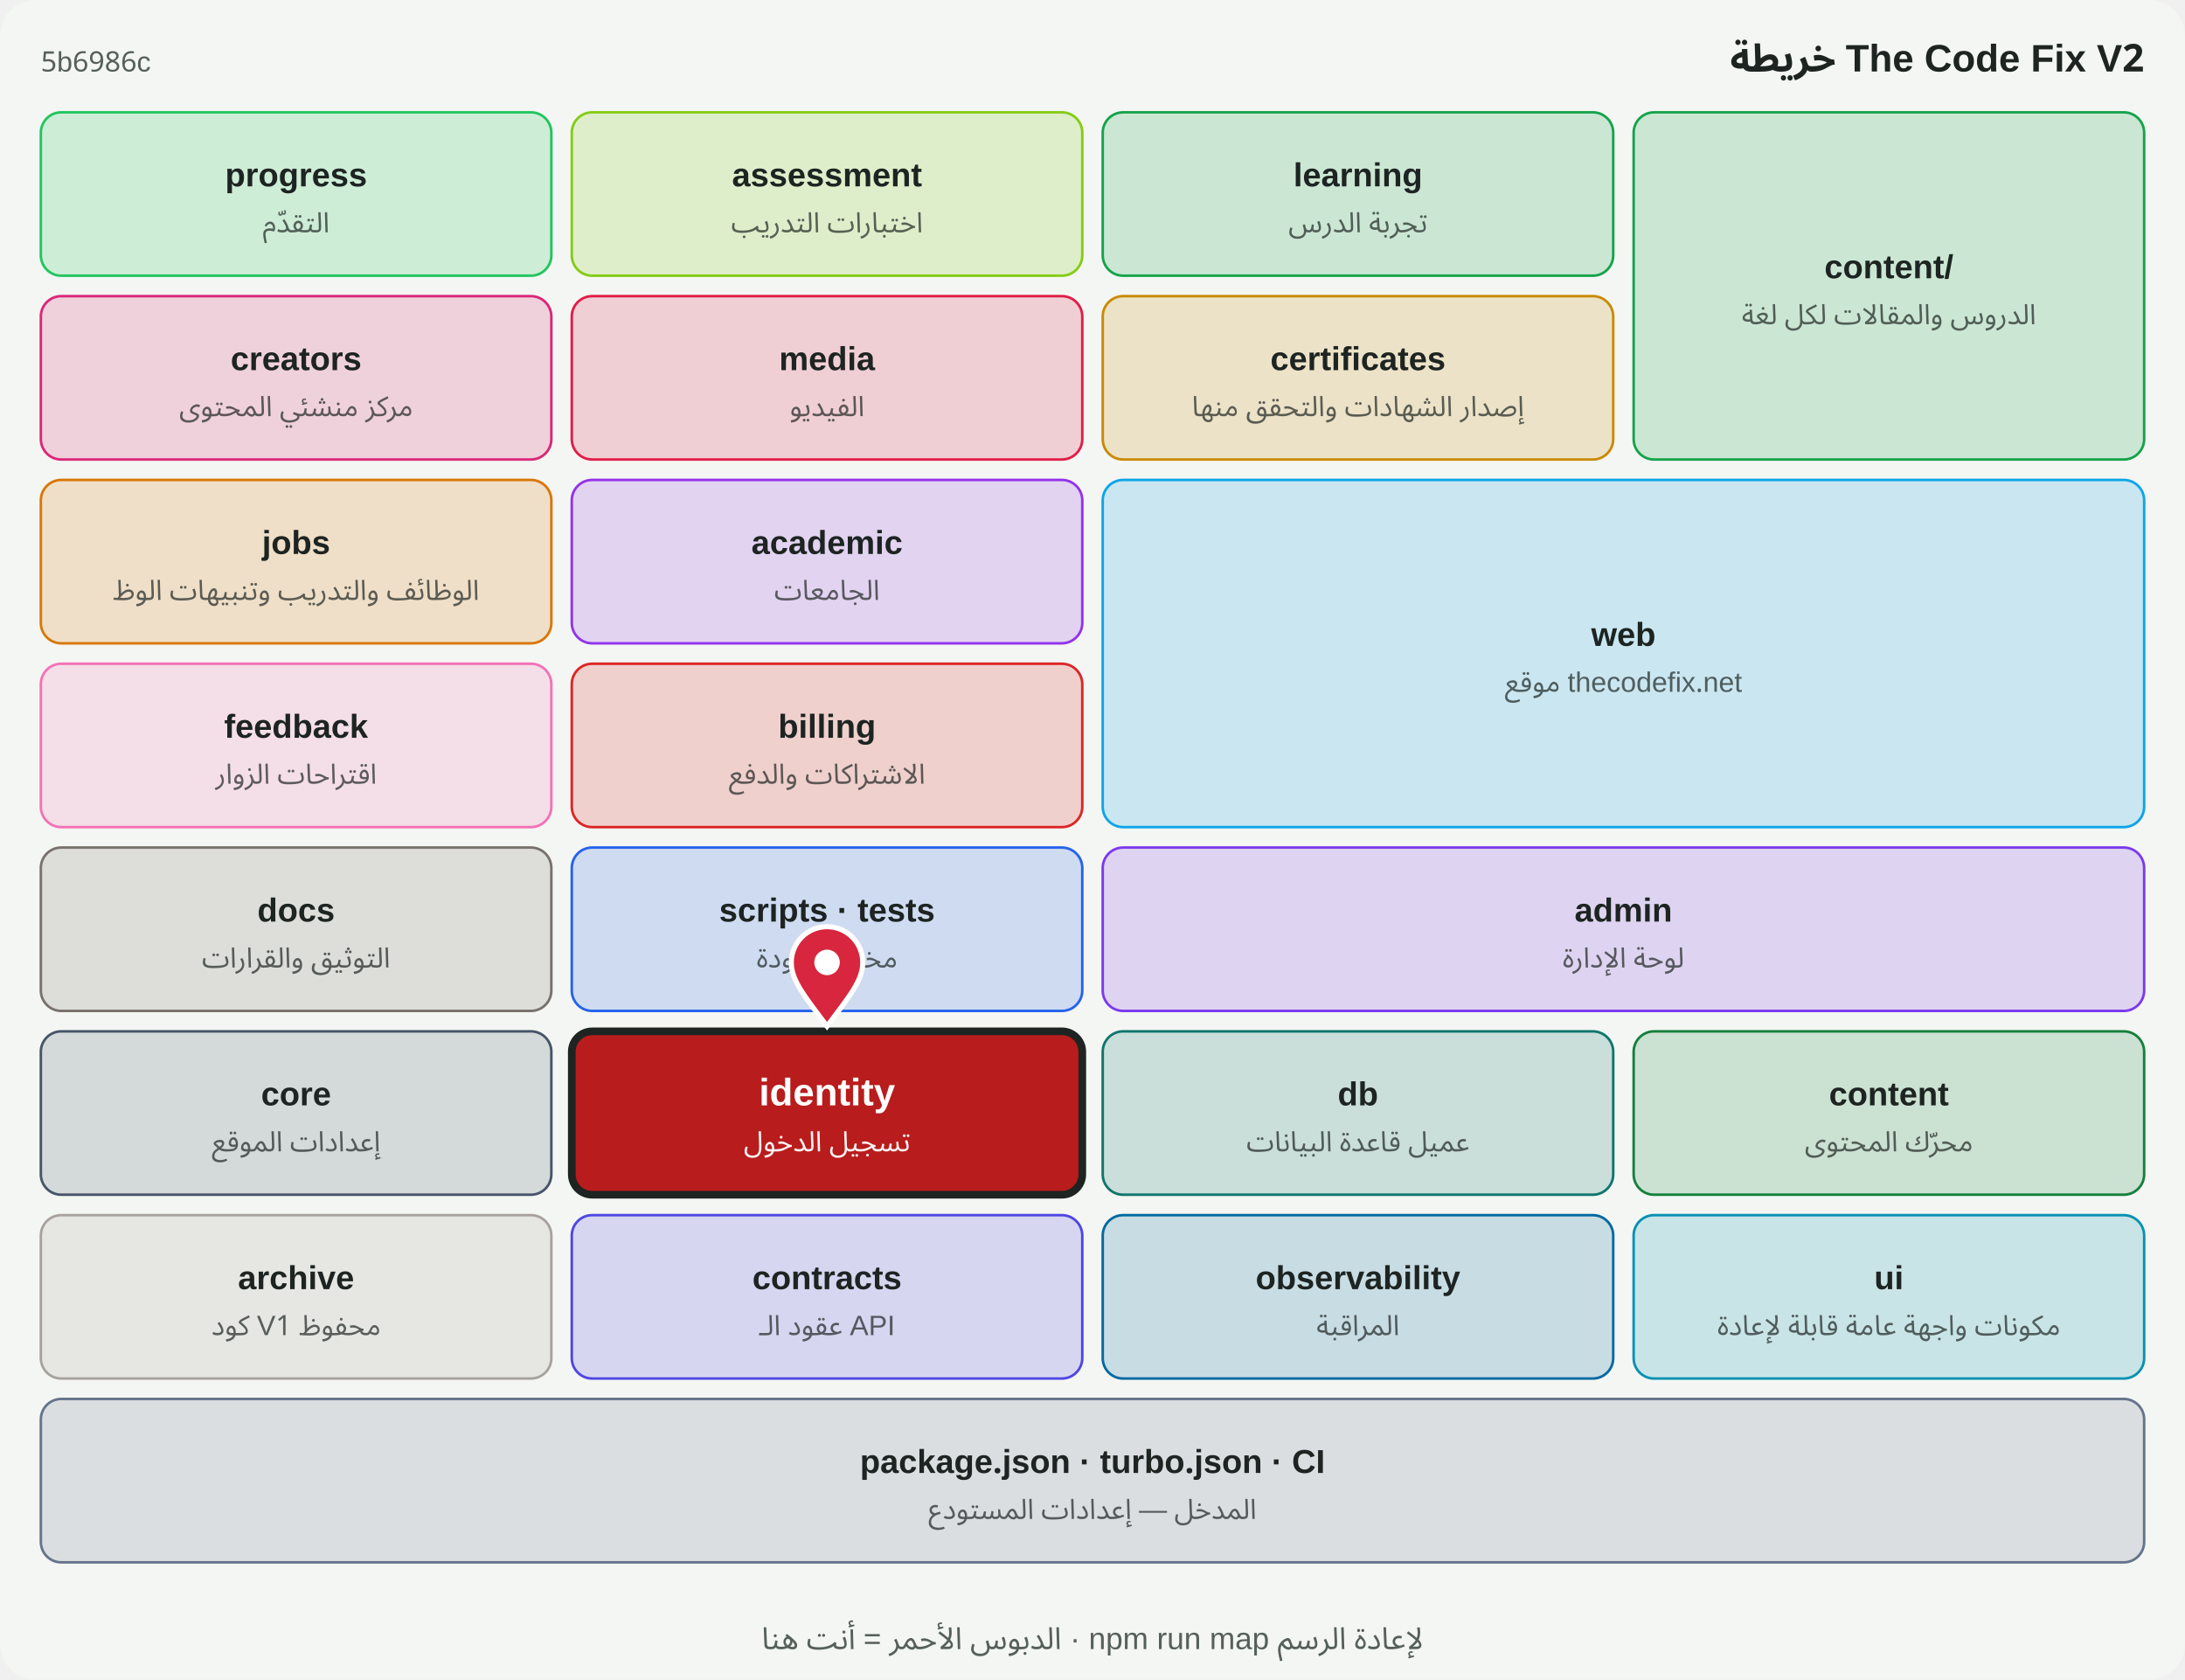
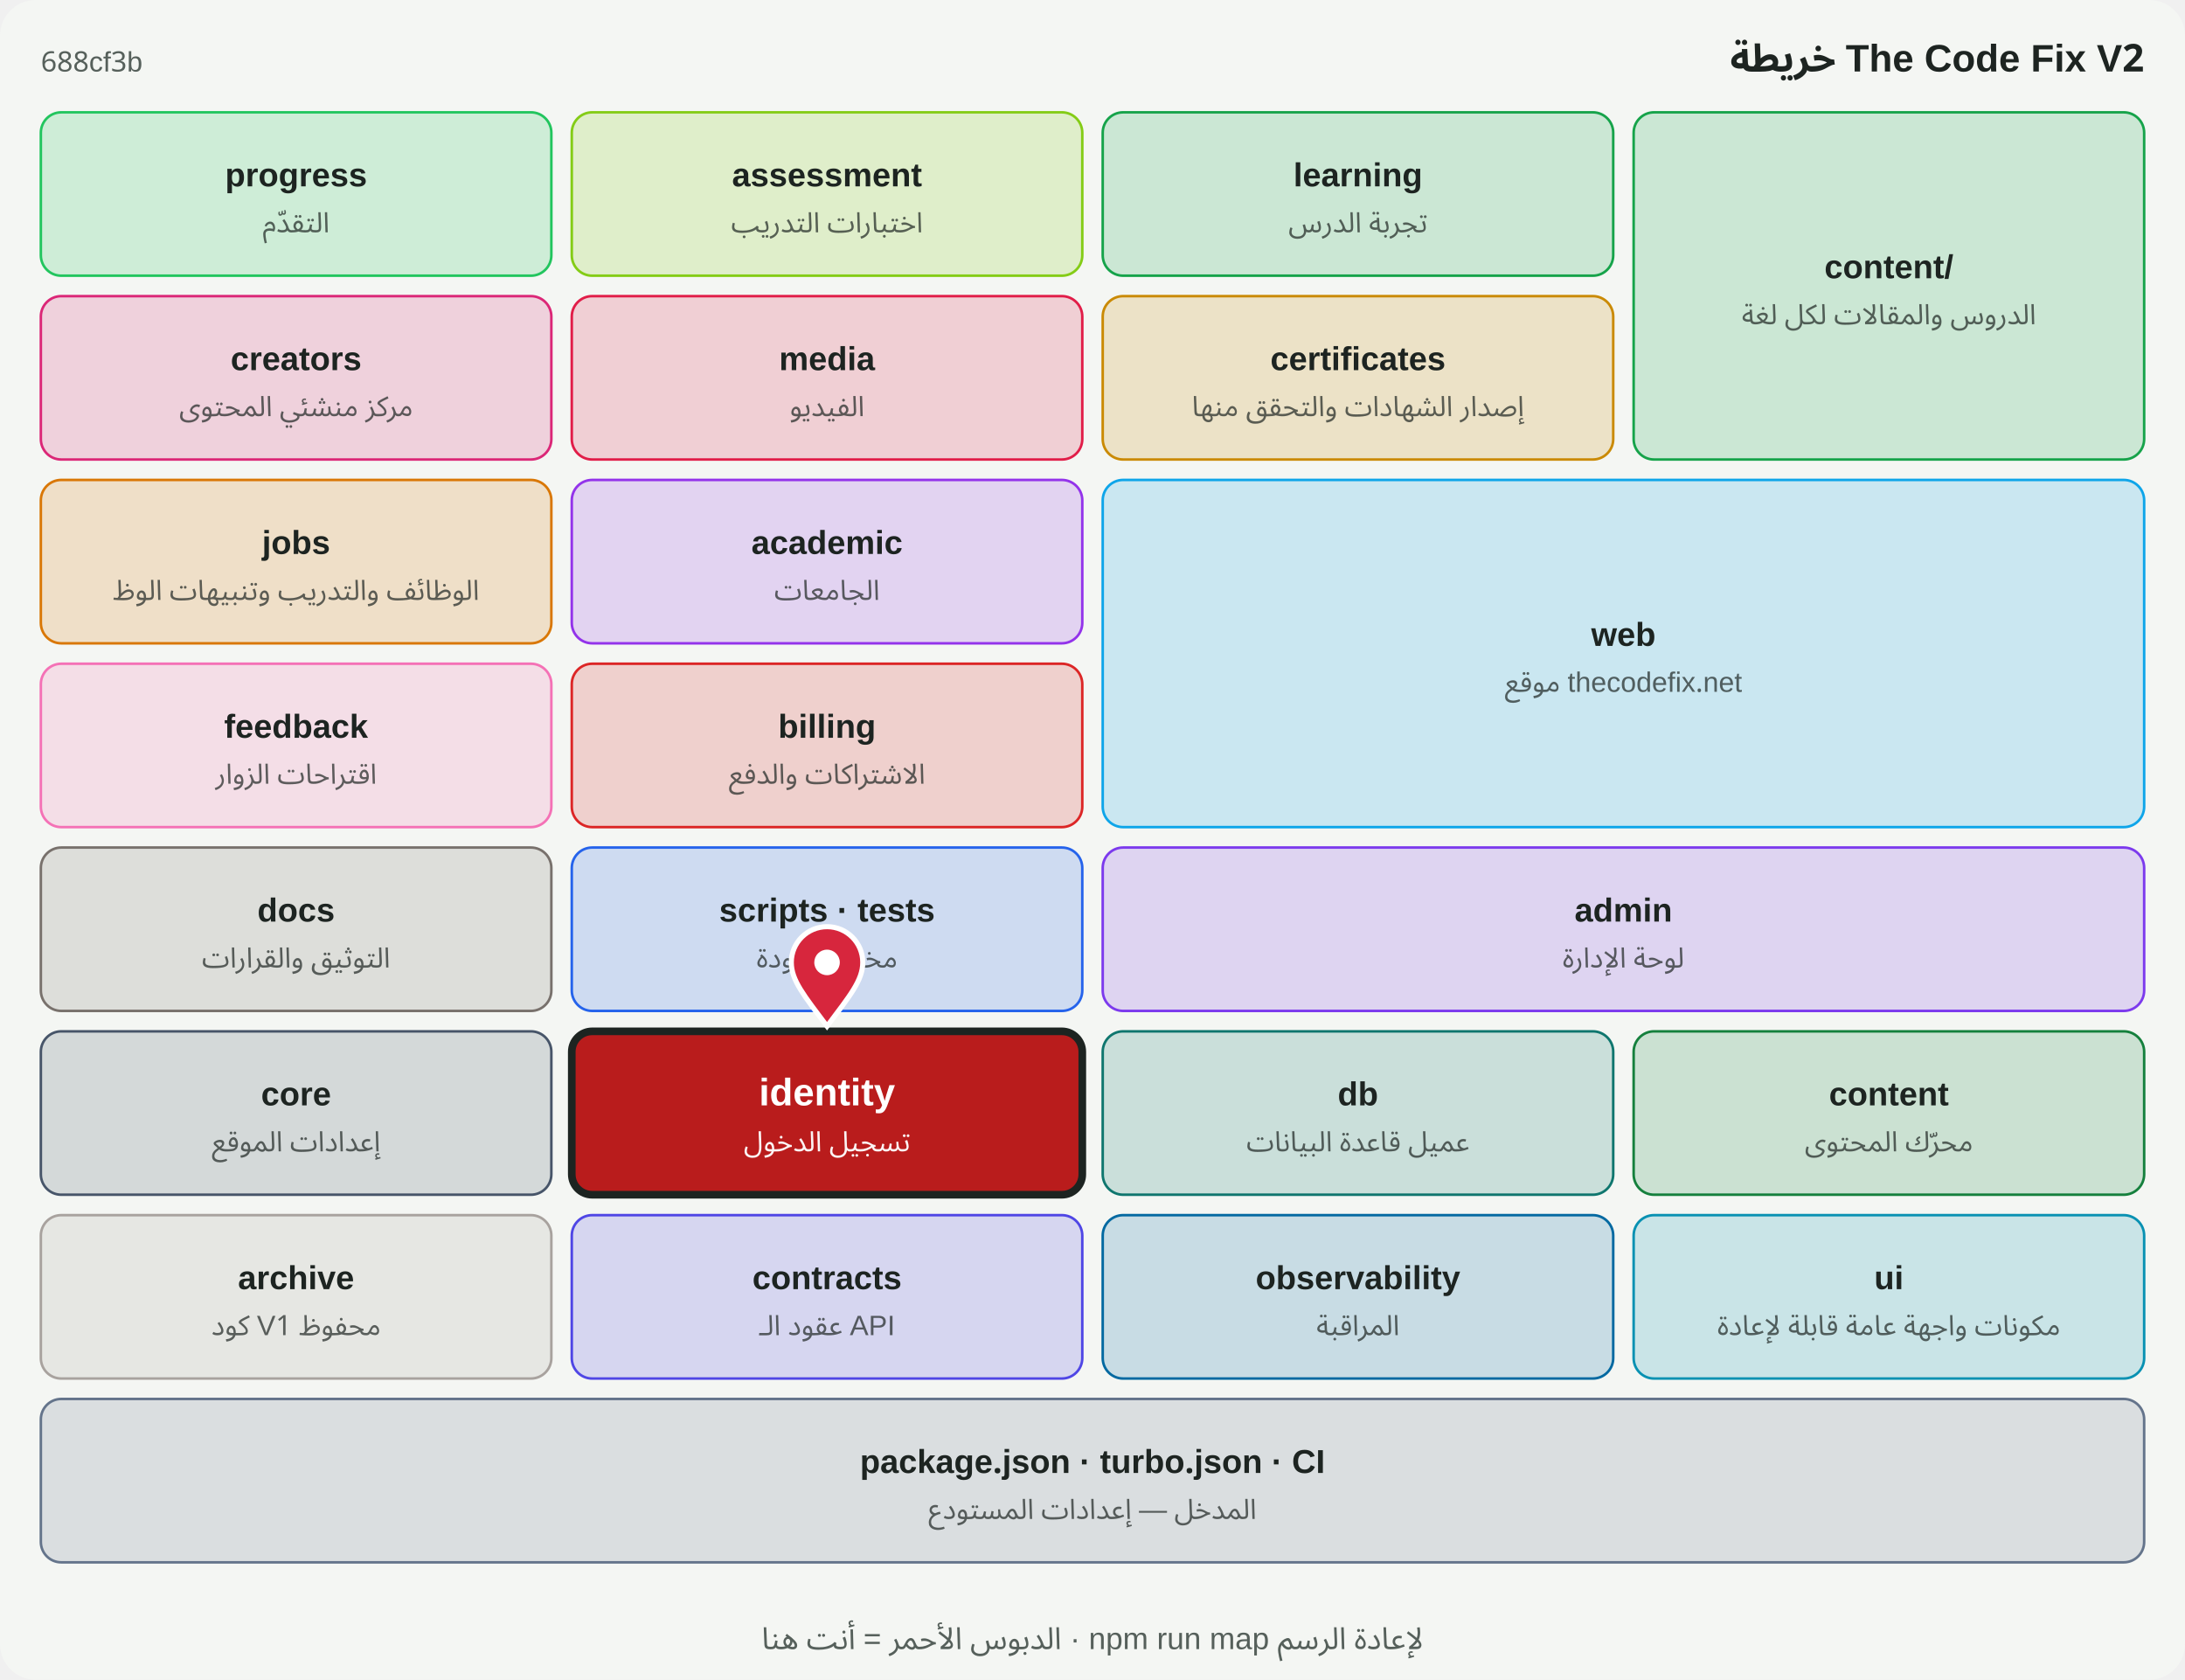
<svg xmlns="http://www.w3.org/2000/svg" viewBox="0 0 856 658" width="856" height="658" font-family="'Segoe UI', Tahoma, 'Noto Sans Arabic', Arial, sans-serif" role="img" aria-label="خريطة مشروع The Code Fix — تسجيل الدخول (Auth.js) (@tcf/identity)">
  <rect width="856" height="658" rx="14" fill="#f4f6f3" />
  <text x="840" y="28" text-anchor="end" font-size="15" font-weight="700" fill="#1d2421">خريطة The Code Fix V2</text>
-   <text x="16" y="28" font-size="11" fill="#56605b">5b6986c</text>
+   <text x="16" y="28" font-size="11" fill="#56605b">688cf3b</text>
  <g>
    <rect x="640" y="44" width="200" height="136" rx="8" fill="#16a34a" fill-opacity="0.18" stroke="#16a34a" stroke-width="1" />
    <text x="740" y="109" text-anchor="middle" font-size="13" font-weight="600" fill="#1d2421">content/</text>
    <text x="740" y="127" text-anchor="middle" font-size="11" fill="#1d2421" fill-opacity="0.7">الدروس والمقالات لكل لغة</text>
  </g>
  <g>
    <rect x="432" y="44" width="200" height="64" rx="8" fill="#16a34a" fill-opacity="0.18" stroke="#16a34a" stroke-width="1" />
    <text x="532" y="73" text-anchor="middle" font-size="13" font-weight="600" fill="#1d2421">learning</text>
    <text x="532" y="91" text-anchor="middle" font-size="11" fill="#1d2421" fill-opacity="0.7">تجربة الدرس</text>
  </g>
  <g>
    <rect x="224" y="44" width="200" height="64" rx="8" fill="#84cc16" fill-opacity="0.18" stroke="#84cc16" stroke-width="1" />
    <text x="324" y="73" text-anchor="middle" font-size="13" font-weight="600" fill="#1d2421">assessment</text>
    <text x="324" y="91" text-anchor="middle" font-size="11" fill="#1d2421" fill-opacity="0.7">اختبارات التدريب</text>
  </g>
  <g>
    <rect x="16" y="44" width="200" height="64" rx="8" fill="#22c55e" fill-opacity="0.18" stroke="#22c55e" stroke-width="1" />
    <text x="116" y="73" text-anchor="middle" font-size="13" font-weight="600" fill="#1d2421">progress</text>
    <text x="116" y="91" text-anchor="middle" font-size="11" fill="#1d2421" fill-opacity="0.7">التقدّم</text>
  </g>
  <g>
    <rect x="432" y="116" width="200" height="64" rx="8" fill="#ca8a04" fill-opacity="0.18" stroke="#ca8a04" stroke-width="1" />
    <text x="532" y="145" text-anchor="middle" font-size="13" font-weight="600" fill="#1d2421">certificates</text>
    <text x="532" y="163" text-anchor="middle" font-size="11" fill="#1d2421" fill-opacity="0.7">إصدار الشهادات والتحقق منها</text>
  </g>
  <g>
    <rect x="224" y="116" width="200" height="64" rx="8" fill="#e11d48" fill-opacity="0.18" stroke="#e11d48" stroke-width="1" />
    <text x="324" y="145" text-anchor="middle" font-size="13" font-weight="600" fill="#1d2421">media</text>
    <text x="324" y="163" text-anchor="middle" font-size="11" fill="#1d2421" fill-opacity="0.7">الفيديو</text>
  </g>
  <g>
    <rect x="16" y="116" width="200" height="64" rx="8" fill="#db2777" fill-opacity="0.18" stroke="#db2777" stroke-width="1" />
    <text x="116" y="145" text-anchor="middle" font-size="13" font-weight="600" fill="#1d2421">creators</text>
    <text x="116" y="163" text-anchor="middle" font-size="11" fill="#1d2421" fill-opacity="0.7">مركز منشئي المحتوى</text>
  </g>
  <g>
    <rect x="432" y="188" width="408" height="136" rx="8" fill="#0ea5e9" fill-opacity="0.18" stroke="#0ea5e9" stroke-width="1" />
    <text x="636" y="253" text-anchor="middle" font-size="13" font-weight="600" fill="#1d2421">web</text>
    <text x="636" y="271" text-anchor="middle" font-size="11" fill="#1d2421" fill-opacity="0.7">موقع thecodefix.net</text>
  </g>
  <g>
    <rect x="224" y="188" width="200" height="64" rx="8" fill="#9333ea" fill-opacity="0.18" stroke="#9333ea" stroke-width="1" />
    <text x="324" y="217" text-anchor="middle" font-size="13" font-weight="600" fill="#1d2421">academic</text>
    <text x="324" y="235" text-anchor="middle" font-size="11" fill="#1d2421" fill-opacity="0.7">الجامعات</text>
  </g>
  <g>
    <rect x="16" y="188" width="200" height="64" rx="8" fill="#d97706" fill-opacity="0.18" stroke="#d97706" stroke-width="1" />
    <text x="116" y="217" text-anchor="middle" font-size="13" font-weight="600" fill="#1d2421">jobs</text>
    <text x="116" y="235" text-anchor="middle" font-size="11" fill="#1d2421" fill-opacity="0.7">الوظائف والتدريب وتنبيهات الوظ</text>
  </g>
  <g>
    <rect x="224" y="260" width="200" height="64" rx="8" fill="#dc2626" fill-opacity="0.18" stroke="#dc2626" stroke-width="1" />
    <text x="324" y="289" text-anchor="middle" font-size="13" font-weight="600" fill="#1d2421">billing</text>
    <text x="324" y="307" text-anchor="middle" font-size="11" fill="#1d2421" fill-opacity="0.7">الاشتراكات والدفع</text>
  </g>
  <g>
    <rect x="16" y="260" width="200" height="64" rx="8" fill="#f472b6" fill-opacity="0.18" stroke="#f472b6" stroke-width="1" />
    <text x="116" y="289" text-anchor="middle" font-size="13" font-weight="600" fill="#1d2421">feedback</text>
    <text x="116" y="307" text-anchor="middle" font-size="11" fill="#1d2421" fill-opacity="0.7">اقتراحات الزوار</text>
  </g>
  <g>
    <rect x="432" y="332" width="408" height="64" rx="8" fill="#7c3aed" fill-opacity="0.18" stroke="#7c3aed" stroke-width="1" />
    <text x="636" y="361" text-anchor="middle" font-size="13" font-weight="600" fill="#1d2421">admin</text>
    <text x="636" y="379" text-anchor="middle" font-size="11" fill="#1d2421" fill-opacity="0.7">لوحة الإدارة</text>
  </g>
  <g>
    <rect x="224" y="332" width="200" height="64" rx="8" fill="#2563eb" fill-opacity="0.18" stroke="#2563eb" stroke-width="1" />
    <text x="324" y="361" text-anchor="middle" font-size="13" font-weight="600" fill="#1d2421">scripts · tests</text>
    <text x="324" y="379" text-anchor="middle" font-size="11" fill="#1d2421" fill-opacity="0.7">مختبر الجودة</text>
  </g>
  <g>
    <rect x="16" y="332" width="200" height="64" rx="8" fill="#78716c" fill-opacity="0.18" stroke="#78716c" stroke-width="1" />
    <text x="116" y="361" text-anchor="middle" font-size="13" font-weight="600" fill="#1d2421">docs</text>
    <text x="116" y="379" text-anchor="middle" font-size="11" fill="#1d2421" fill-opacity="0.7">التوثيق والقرارات</text>
  </g>
  <g>
    <rect x="640" y="404" width="200" height="64" rx="8" fill="#15803d" fill-opacity="0.18" stroke="#15803d" stroke-width="1" />
    <text x="740" y="433" text-anchor="middle" font-size="13" font-weight="600" fill="#1d2421">content</text>
    <text x="740" y="451" text-anchor="middle" font-size="11" fill="#1d2421" fill-opacity="0.7">محرّك المحتوى</text>
  </g>
  <g>
    <rect x="432" y="404" width="200" height="64" rx="8" fill="#0f766e" fill-opacity="0.18" stroke="#0f766e" stroke-width="1" />
    <text x="532" y="433" text-anchor="middle" font-size="13" font-weight="600" fill="#1d2421">db</text>
    <text x="532" y="451" text-anchor="middle" font-size="11" fill="#1d2421" fill-opacity="0.7">عميل قاعدة البيانات</text>
  </g>
  <g>
    <rect x="224" y="404" width="200" height="64" rx="8" fill="#b91c1c" fill-opacity="1" stroke="#1d2421" stroke-width="3" />
    <text x="324" y="433" text-anchor="middle" font-size="15" font-weight="700" fill="#ffffff">identity</text>
    <text x="324" y="451" text-anchor="middle" font-size="11" fill="#ffffff" fill-opacity="0.95">تسجيل الدخول</text>
  </g>
  <path d="M324 402 c-9 -12 -14 -18 -14 -25 a14 14 0 0 1 28 0 c0 7 -5 13 -14 25z" fill="#d7263d" stroke="#fff" stroke-width="2" />
  <circle cx="324" cy="377" r="5" fill="#fff" />
  <g>
    <rect x="16" y="404" width="200" height="64" rx="8" fill="#475569" fill-opacity="0.18" stroke="#475569" stroke-width="1" />
    <text x="116" y="433" text-anchor="middle" font-size="13" font-weight="600" fill="#1d2421">core</text>
    <text x="116" y="451" text-anchor="middle" font-size="11" fill="#1d2421" fill-opacity="0.7">إعدادات الموقع</text>
  </g>
  <g>
    <rect x="640" y="476" width="200" height="64" rx="8" fill="#0891b2" fill-opacity="0.18" stroke="#0891b2" stroke-width="1" />
    <text x="740" y="505" text-anchor="middle" font-size="13" font-weight="600" fill="#1d2421">ui</text>
    <text x="740" y="523" text-anchor="middle" font-size="11" fill="#1d2421" fill-opacity="0.7">مكونات واجهة عامة قابلة لإعادة</text>
  </g>
  <g>
    <rect x="432" y="476" width="200" height="64" rx="8" fill="#0369a1" fill-opacity="0.18" stroke="#0369a1" stroke-width="1" />
    <text x="532" y="505" text-anchor="middle" font-size="13" font-weight="600" fill="#1d2421">observability</text>
    <text x="532" y="523" text-anchor="middle" font-size="11" fill="#1d2421" fill-opacity="0.7">المراقبة</text>
  </g>
  <g>
    <rect x="224" y="476" width="200" height="64" rx="8" fill="#4f46e5" fill-opacity="0.18" stroke="#4f46e5" stroke-width="1" />
    <text x="324" y="505" text-anchor="middle" font-size="13" font-weight="600" fill="#1d2421">contracts</text>
    <text x="324" y="523" text-anchor="middle" font-size="11" fill="#1d2421" fill-opacity="0.7">عقود الـ API</text>
  </g>
  <g>
    <rect x="16" y="476" width="200" height="64" rx="8" fill="#a8a29e" fill-opacity="0.18" stroke="#a8a29e" stroke-width="1" />
    <text x="116" y="505" text-anchor="middle" font-size="13" font-weight="600" fill="#1d2421">archive</text>
    <text x="116" y="523" text-anchor="middle" font-size="11" fill="#1d2421" fill-opacity="0.7">كود V1 محفوظ</text>
  </g>
  <g>
    <rect x="16" y="548" width="824" height="64" rx="8" fill="#64748b" fill-opacity="0.18" stroke="#64748b" stroke-width="1" />
    <text x="428" y="577" text-anchor="middle" font-size="13" font-weight="600" fill="#1d2421">package.json · turbo.json · CI</text>
    <text x="428" y="595" text-anchor="middle" font-size="11" fill="#1d2421" fill-opacity="0.7">المدخل — إعدادات المستودع</text>
  </g>
  <text x="428" y="646" text-anchor="middle" font-size="12" fill="#56605b">الدبوس الأحمر = أنت هنا · npm run map لإعادة الرسم</text>
</svg>
